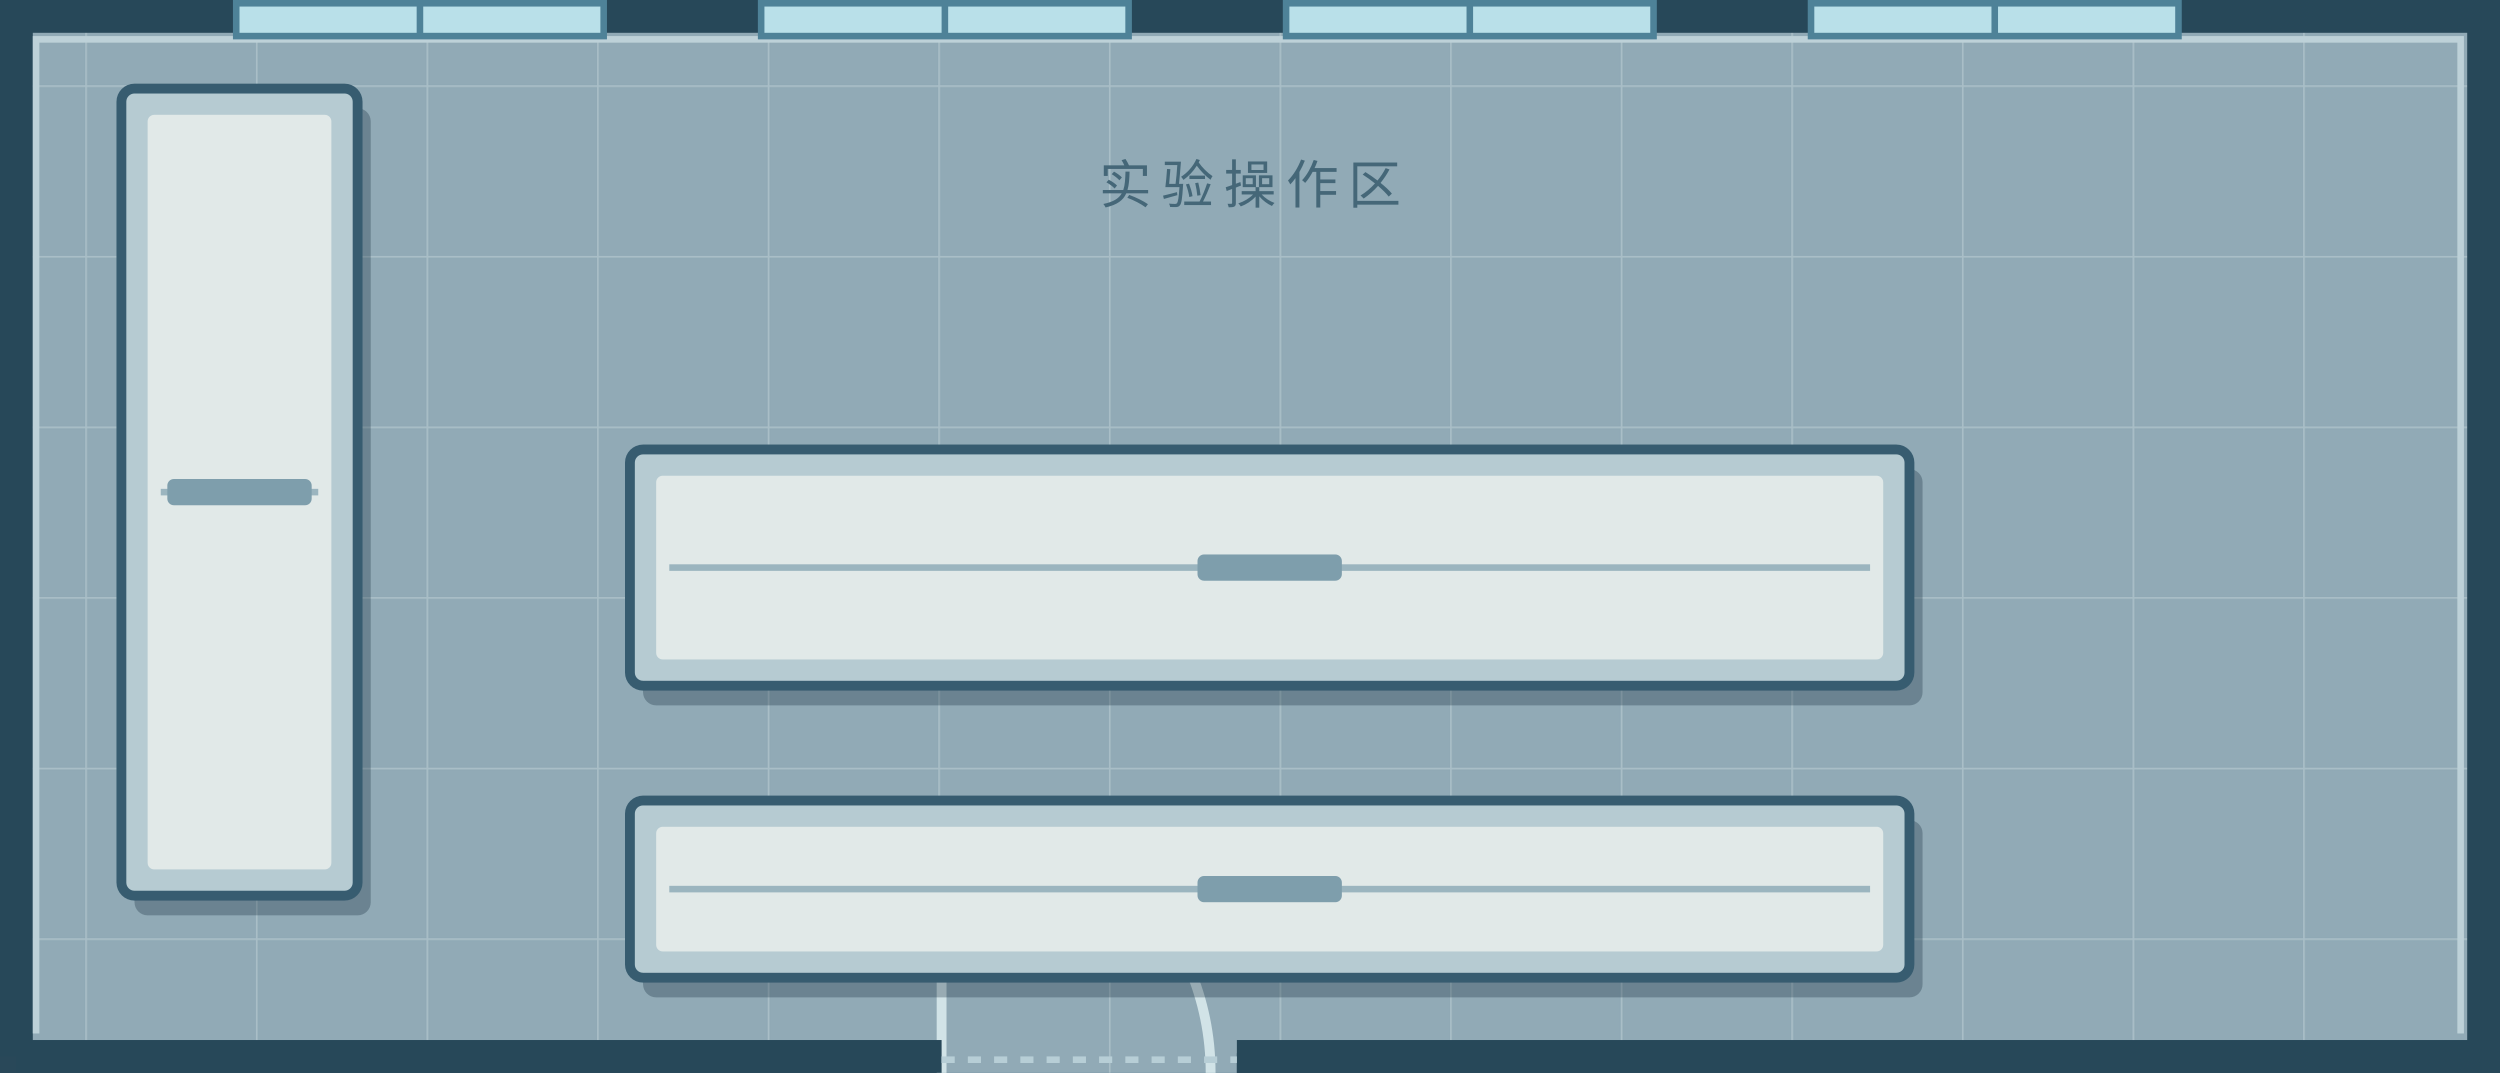
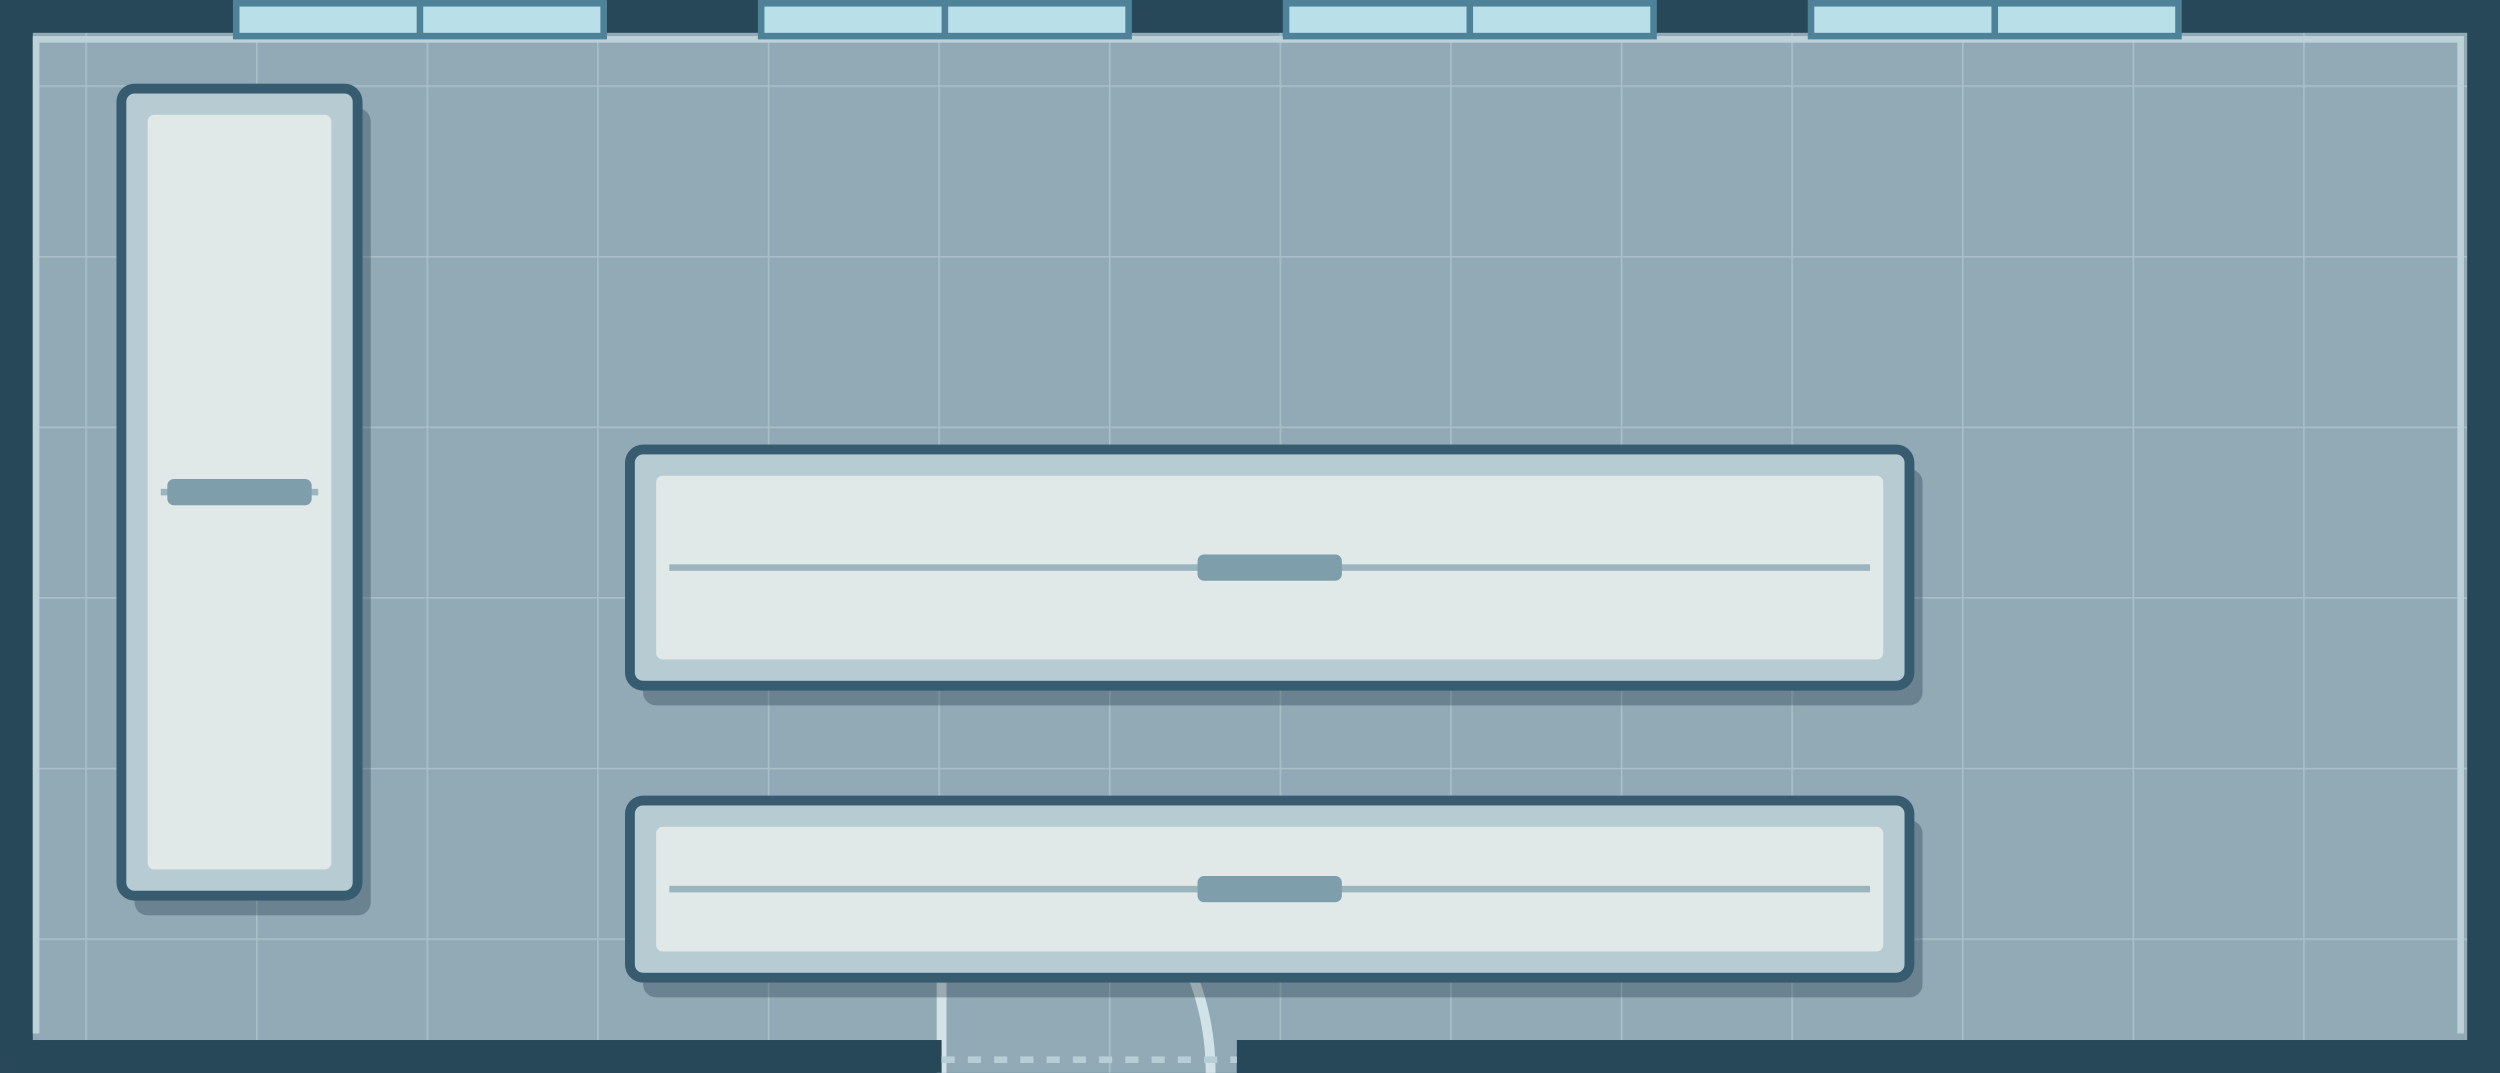
<svg xmlns="http://www.w3.org/2000/svg" width="762" height="327" viewBox="78 78 762 327">
  <defs>
    <pattern id="tile" width="52" height="52" patternUnits="userSpaceOnUse">
      <rect width="52" height="52" fill="#91aab6" />
      <path d="M52 0H0V52" fill="none" stroke="#a9bec7" stroke-width="1" />
    </pattern>
    <pattern id="corridor" width="104" height="40" patternUnits="userSpaceOnUse">
      <rect width="104" height="40" fill="#698895" />
      <path d="M0 40H104" stroke="#809aa5" />
    </pattern>
  </defs>
  <rect width="1678" height="795" rx="10" fill="#10293c" />
-   <text x="70" y="38" fill="#b9d9e7" font-family="sans-serif" font-size="20" letter-spacing="3">LABORATORY · 1F</text>
-   <text x="1608" y="38" text-anchor="end" fill="#719aaf" font-family="sans-serif" font-size="15">实验空间 / 楼层总览</text>
  <rect x="78" y="80" width="1534" height="662" fill="#071a29" opacity=".6" />
  <rect x="70" y="70" width="1538" height="660" fill="url(#tile)" stroke="#213e50" stroke-width="16" />
  <rect x="78" y="405" width="1522" height="116" fill="url(#corridor)" />
  <path d="M840 78V405 M78 405H365 M455 405H1200 M1290 405H1600 M78 521H1600" fill="none" stroke="#294859" stroke-width="12" />
  <path d="M365 405v-82 M365 323a82 82 0 0 1 82 82 M1290 405v-82 M1208 405a82 82 0 0 1 82-82" fill="none" stroke="#d1e3e7" stroke-width="3" />
  <g stroke="#80b6c7">
    <rect x="150" y="64" width="112" height="12" fill="#c7eaf0" stroke-width="3" />
    <path d="M206 64v12" stroke-width="2" />
  </g>
  <g stroke="#80b6c7">
    <rect x="310" y="64" width="112" height="12" fill="#c7eaf0" stroke-width="3" />
    <path d="M366 64v12" stroke-width="2" />
  </g>
  <g stroke="#80b6c7">
    <rect x="470" y="64" width="112" height="12" fill="#c7eaf0" stroke-width="3" />
    <path d="M526 64v12" stroke-width="2" />
  </g>
  <g stroke="#80b6c7">
    <rect x="630" y="64" width="112" height="12" fill="#c7eaf0" stroke-width="3" />
    <path d="M686 64v12" stroke-width="2" />
  </g>
  <g stroke="#80b6c7">
    <rect x="930" y="64" width="112" height="12" fill="#c7eaf0" stroke-width="3" />
    <path d="M986 64v12" stroke-width="2" />
  </g>
  <g stroke="#80b6c7">
    <rect x="1090" y="64" width="112" height="12" fill="#c7eaf0" stroke-width="3" />
    <path d="M1146 64v12" stroke-width="2" />
  </g>
  <g stroke="#80b6c7">
    <rect x="1250" y="64" width="112" height="12" fill="#c7eaf0" stroke-width="3" />
    <path d="M1306 64v12" stroke-width="2" />
  </g>
  <g stroke="#80b6c7">
    <rect x="1410" y="64" width="112" height="12" fill="#c7eaf0" stroke-width="3" />
    <path d="M1466 64v12" stroke-width="2" />
  </g>
  <g transform="translate(115 105)">
    <rect x="4" y="6" width="72" height="246" rx="4" fill="#102838" opacity=".3" />
    <rect width="72" height="246" rx="4" fill="#b6cbd2" stroke="#375c70" stroke-width="3" />
    <rect x="8" y="8" width="56" height="230" rx="2" fill="#e1e9e8" />
    <path d="M12 123H60" stroke="#9bb5bf" stroke-width="2" />
    <rect x="14" y="119" width="44" height="8" rx="2" fill="#7e9eac" />
  </g>
  <g transform="translate(1490 105)">
    <rect x="4" y="6" width="72" height="246" rx="4" fill="#102838" opacity=".3" />
    <rect width="72" height="246" rx="4" fill="#b6cbd2" stroke="#375c70" stroke-width="3" />
    <rect x="8" y="8" width="56" height="230" rx="2" fill="#e1e9e8" />
    <path d="M12 123H60" stroke="#9bb5bf" stroke-width="2" />
    <rect x="14" y="119" width="44" height="8" rx="2" fill="#7e9eac" />
  </g>
  <g transform="translate(270 215)">
    <rect x="4" y="6" width="390" height="72" rx="4" fill="#102838" opacity=".3" />
    <rect width="390" height="72" rx="4" fill="#b6cbd2" stroke="#375c70" stroke-width="3" />
    <rect x="8" y="8" width="374" height="56" rx="2" fill="#e1e9e8" />
    <path d="M12 36H378" stroke="#9bb5bf" stroke-width="2" />
    <rect x="173" y="32" width="44" height="8" rx="2" fill="#7e9eac" />
  </g>
  <g transform="translate(270 322)">
    <rect x="4" y="6" width="390" height="54" rx="4" fill="#102838" opacity=".3" />
    <rect width="390" height="54" rx="4" fill="#b6cbd2" stroke="#375c70" stroke-width="3" />
    <rect x="8" y="8" width="374" height="38" rx="2" fill="#e1e9e8" />
    <path d="M12 27H378" stroke="#9bb5bf" stroke-width="2" />
    <rect x="173" y="23" width="44" height="8" rx="2" fill="#7e9eac" />
  </g>
  <g transform="translate(975 215)">
    <rect x="4" y="6" width="390" height="72" rx="4" fill="#102838" opacity=".3" />
    <rect width="390" height="72" rx="4" fill="#b6cbd2" stroke="#375c70" stroke-width="3" />
    <rect x="8" y="8" width="374" height="56" rx="2" fill="#e1e9e8" />
    <path d="M12 36H378" stroke="#9bb5bf" stroke-width="2" />
    <rect x="173" y="32" width="44" height="8" rx="2" fill="#7e9eac" />
  </g>
  <g transform="translate(975 322)">
    <rect x="4" y="6" width="390" height="54" rx="4" fill="#102838" opacity=".3" />
    <rect width="390" height="54" rx="4" fill="#b6cbd2" stroke="#375c70" stroke-width="3" />
    <rect x="8" y="8" width="374" height="38" rx="2" fill="#e1e9e8" />
    <path d="M12 27H378" stroke="#9bb5bf" stroke-width="2" />
    <rect x="173" y="23" width="44" height="8" rx="2" fill="#7e9eac" />
  </g>
  <path d="M330 527V722 M590 527V722 M1090 527V722 M1350 527V722" stroke="#294859" stroke-width="12" />
  <rect x="95" y="555" width="210" height="142" rx="3" fill="#5c7888" stroke="#c0d4dc" stroke-width="3" />
  <path d="M110 570h180 M110 590h180 M110 610h180 M110 630h180 M110 650h180 M110 670h180" stroke="#9fbac6" stroke-width="2" />
  <path d="M205 681V566m-9 11 9-11 9 11" fill="none" stroke="#dfebed" stroke-width="3" />
  <g fill="#657f8e" stroke="#c0d4dc" stroke-width="3">
    <rect x="359" y="558" width="92" height="132" />
    <rect x="472" y="558" width="92" height="132" />
  </g>
  <path d="M405 563v120 M518 563v120" stroke="#a6c5d2" stroke-width="2" />
  <g transform="translate(635 574)">
    <rect x="4" y="6" width="410" height="76" rx="4" fill="#102838" opacity=".3" />
    <rect width="410" height="76" rx="4" fill="#b6cbd2" stroke="#375c70" stroke-width="3" />
    <rect x="8" y="8" width="394" height="60" rx="2" fill="#e1e9e8" />
    <path d="M12 38H398" stroke="#9bb5bf" stroke-width="2" />
    <rect x="183" y="34" width="44" height="8" rx="2" fill="#7e9eac" />
  </g>
  <g transform="translate(1124 552)">
    <rect x="4" y="6" width="190" height="52" rx="4" fill="#102838" opacity=".3" />
    <rect width="190" height="52" rx="4" fill="#b6cbd2" stroke="#375c70" stroke-width="3" />
    <rect x="8" y="8" width="174" height="36" rx="2" fill="#e1e9e8" />
    <path d="M12 26H178" stroke="#9bb5bf" stroke-width="2" />
    <rect x="73" y="22" width="44" height="8" rx="2" fill="#7e9eac" />
  </g>
  <g transform="translate(1124 646)">
    <rect x="4" y="6" width="190" height="52" rx="4" fill="#102838" opacity=".3" />
    <rect width="190" height="52" rx="4" fill="#b6cbd2" stroke="#375c70" stroke-width="3" />
    <rect x="8" y="8" width="174" height="36" rx="2" fill="#e1e9e8" />
    <path d="M12 26H178" stroke="#9bb5bf" stroke-width="2" />
    <rect x="73" y="22" width="44" height="8" rx="2" fill="#7e9eac" />
  </g>
  <g fill="#c5d9de" stroke="#7896a6" stroke-width="2">
    <rect x="1380" y="555" width="78" height="62" rx="8" />
    <rect x="1490" y="555" width="78" height="62" rx="8" />
    <rect x="1380" y="652" width="188" height="40" rx="4" />
  </g>
  <path d="M700 521h100 M920 521h100" stroke="#698895" stroke-width="14" />
-   <g font-family="sans-serif" font-size="15" fill="#d2e4e9" text-anchor="middle">
-     <text x="200" y="716">楼梯</text>
-     <text x="463" y="716">电梯</text>
-     <text x="840" y="701">公共准备区</text>
-     <text x="1220" y="630">辅助区</text>
-   </g>
  <path d="M710 465h-70m12-8-12 8 12 8 M975 465h70m-12-8 12 8-12 8" fill="none" stroke="#bad6df" stroke-width="3" />
-   <text x="70" y="770" fill="#688fa4" font-family="sans-serif" font-size="14">实验区 / 公共准备区 / 辅助区</text>
  <g aria-label="房间墙体与窗户">
    <path d="M83 400V83H835V400H455 M83 400H365" fill="none" stroke="#274859" stroke-width="10" />
    <path d="M89 393V90H828V393" fill="none" stroke="#bdd1d8" stroke-width="2" />
    <g fill="#b9e0e9" stroke="#4e8298" stroke-width="2">
      <rect x="150" y="79" width="112" height="10" />
      <path d="M206 79v10" />
    </g>
    <g fill="#b9e0e9" stroke="#4e8298" stroke-width="2">
      <rect x="310" y="79" width="112" height="10" />
      <path d="M366 79v10" />
    </g>
    <g fill="#b9e0e9" stroke="#4e8298" stroke-width="2">
      <rect x="470" y="79" width="112" height="10" />
      <path d="M526 79v10" />
    </g>
    <g fill="#b9e0e9" stroke="#4e8298" stroke-width="2">
      <rect x="630" y="79" width="112" height="10" />
      <path d="M686 79v10" />
    </g>
    <path d="M365 401h90" stroke="#b7ced6" stroke-width="2" stroke-dasharray="4 4" />
-     <text x="459" y="140" text-anchor="middle" fill="#456778" font-family="sans-serif" font-size="16" letter-spacing="3">实验操作区</text>
  </g>
</svg>
